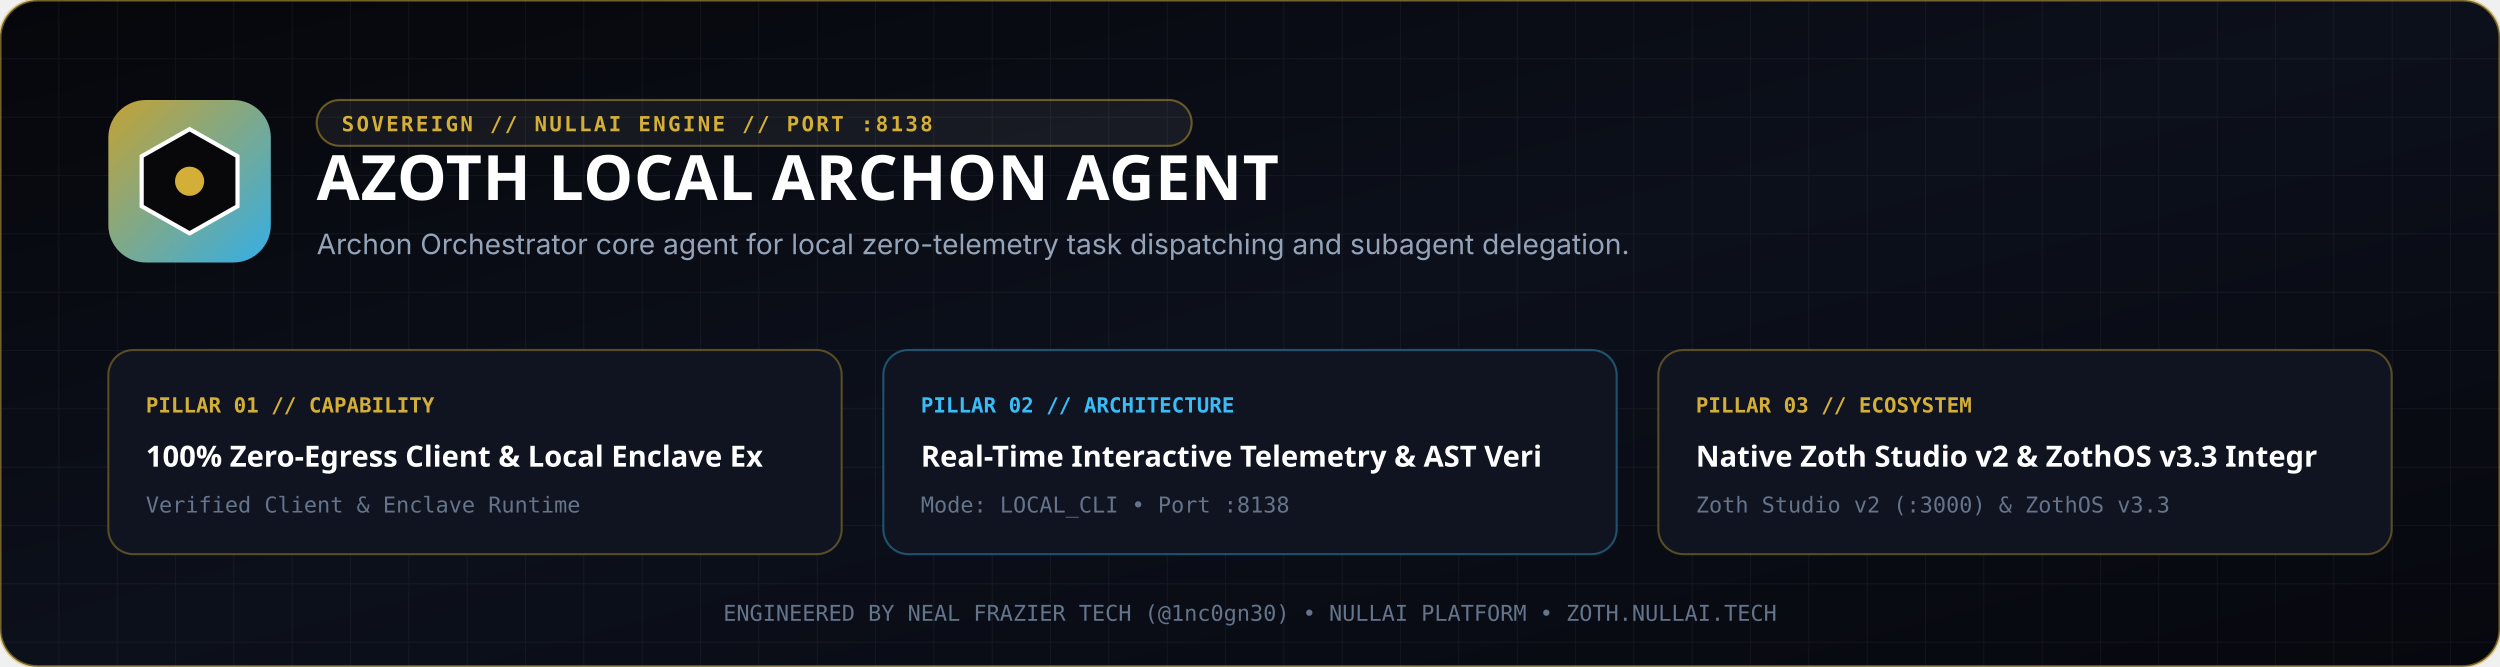
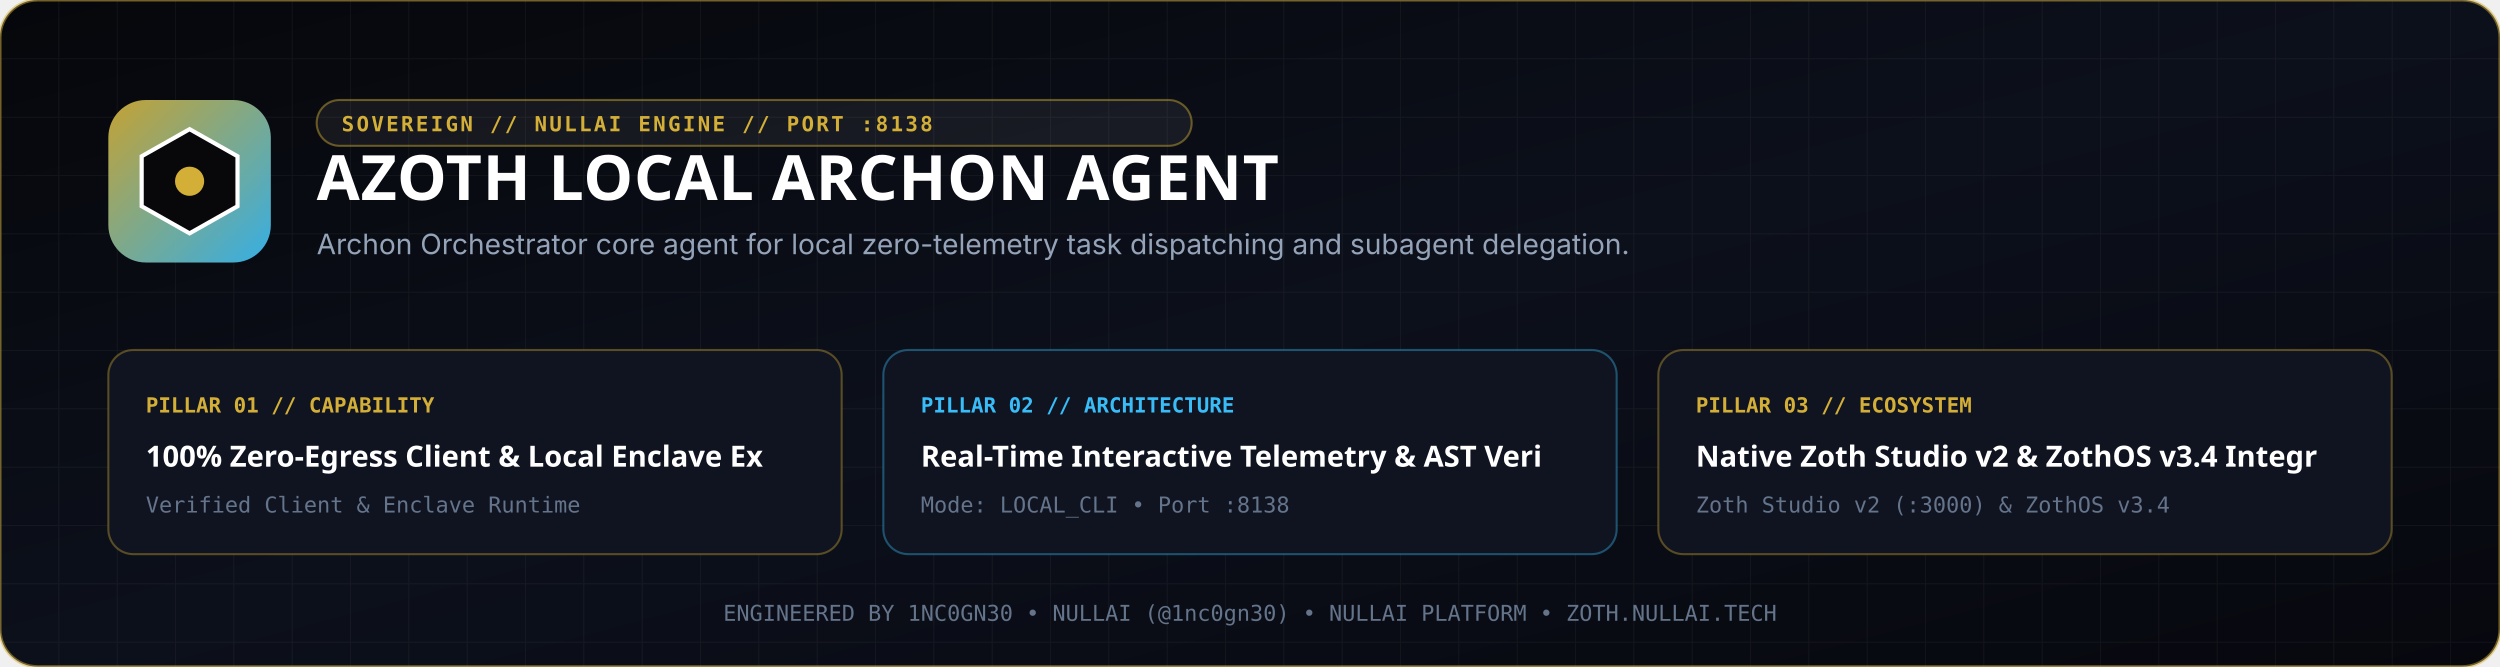
<svg xmlns="http://www.w3.org/2000/svg" viewBox="0 0 1200 320" width="100%" height="100%">
  <defs>
    <linearGradient id="bg" x1="0%" y1="0%" x2="100%" y2="100%">
      <stop offset="0%" stop-color="#06070B" />
      <stop offset="50%" stop-color="#0C101B" />
      <stop offset="100%" stop-color="#07080E" />
    </linearGradient>
    <linearGradient id="accent" x1="0%" y1="0%" x2="100%" y2="100%">
      <stop offset="0%" stop-color="#D4AF37" />
      <stop offset="100%" stop-color="#38BDF8" />
    </linearGradient>
    <pattern id="grid" width="28" height="28" patternUnits="userSpaceOnUse">
      <path d="M 28 0 L 0 0 0 28" fill="none" stroke="rgba(255,255,255,0.04)" stroke-width="1" />
    </pattern>
  </defs>
  <rect width="1200" height="320" rx="18" fill="url(#bg)" stroke="#D4AF37" stroke-opacity="0.5" stroke-width="1.5" />
  <rect width="1200" height="320" rx="18" fill="url(#grid)" />
  <g transform="translate(52, 48)">
    <rect width="78" height="78" rx="18" fill="url(#accent)" opacity="0.92" />
    <polygon points="39,14 62,27 62,51 39,64 16,51 16,27" fill="#08080B" stroke="#FFFFFF" stroke-width="2" />
    <circle cx="39" cy="39" r="7" fill="#D4AF37" />
  </g>
  <g transform="translate(152, 62)">
    <rect x="0" y="-14" width="420" height="22" rx="11" fill="rgba(255,255,255,0.06)" stroke="#D4AF37" stroke-opacity="0.45" />
    <text x="12" y="1" fill="#D4AF37" font-family="JetBrains Mono, monospace" font-size="10" font-weight="700" letter-spacing="1.1">SOVEREIGN // NULLAI ENGINE // PORT :8138</text>
    <text x="0" y="34" fill="#FFFFFF" font-family="Syne, Space Grotesk, sans-serif" font-size="30" font-weight="800" letter-spacing="0.4">AZOTH LOCAL ARCHON AGENT</text>
    <text x="0" y="60" fill="#94A3B8" font-family="Inter, sans-serif" font-size="13.5">Archon Orchestrator core agent for local zero-telemetry task dispatching and subagent delegation.</text>
  </g>
  <g transform="translate(52, 168)">
    <rect x="0" y="0" width="352" height="98" rx="12" fill="#101320" stroke="#D4AF37" stroke-opacity="0.38" />
    <text x="18" y="30" fill="#D4AF37" font-family="JetBrains Mono, monospace" font-size="10" font-weight="700">PILLAR 01 // CAPABILITY</text>
    <text x="18" y="56" fill="#FFFFFF" font-family="Space Grotesk, sans-serif" font-size="14" font-weight="700">100% Zero-Egress Client &amp; Local Enclave Ex</text>
    <text x="18" y="78" fill="#64748B" font-family="JetBrains Mono, monospace" font-size="10.5">Verified Client &amp; Enclave Runtime</text>
    <rect x="372" y="0" width="352" height="98" rx="12" fill="#101320" stroke="#38BDF8" stroke-opacity="0.38" />
    <text x="390" y="30" fill="#38BDF8" font-family="JetBrains Mono, monospace" font-size="10" font-weight="700">PILLAR 02 // ARCHITECTURE</text>
    <text x="390" y="56" fill="#FFFFFF" font-family="Space Grotesk, sans-serif" font-size="14" font-weight="700">Real-Time Interactive Telemetry &amp; AST Veri</text>
    <text x="390" y="78" fill="#64748B" font-family="JetBrains Mono, monospace" font-size="10.5">Mode: LOCAL_CLI • Port :8138</text>
    <rect x="744" y="0" width="352" height="98" rx="12" fill="#101320" stroke="#D4AF37" stroke-opacity="0.38" />
    <text x="762" y="30" fill="#D4AF37" font-family="JetBrains Mono, monospace" font-size="10" font-weight="700">PILLAR 03 // ECOSYSTEM</text>
-     <text x="762" y="56" fill="#FFFFFF" font-family="Space Grotesk, sans-serif" font-size="14" font-weight="700">Native Zoth Studio v2 &amp; ZothOS v3.3 Integr</text>
-     <text x="762" y="78" fill="#64748B" font-family="JetBrains Mono, monospace" font-size="10.5">Zoth Studio v2 (:3000) &amp; ZothOS v3.3</text>
+     <text x="762" y="56" fill="#FFFFFF" font-family="Space Grotesk, sans-serif" font-size="14" font-weight="700">Native Zoth Studio v2 &amp; ZothOS v3.4 Integr</text>
+     <text x="762" y="78" fill="#64748B" font-family="JetBrains Mono, monospace" font-size="10.5">Zoth Studio v2 (:3000) &amp; ZothOS v3.4</text>
  </g>
  <text x="600" y="298" text-anchor="middle" fill="#64748B" font-family="JetBrains Mono, monospace" font-size="10.5">
-     ENGINEERED BY NEAL FRAZIER TECH (@1nc0gn30)  •  NULLAI PLATFORM  •  ZOTH.NULLAI.TECH
+     ENGINEERED BY 1NC0GN30 • NULLAI (@1nc0gn30)  •  NULLAI PLATFORM  •  ZOTH.NULLAI.TECH
  </text>
</svg>
